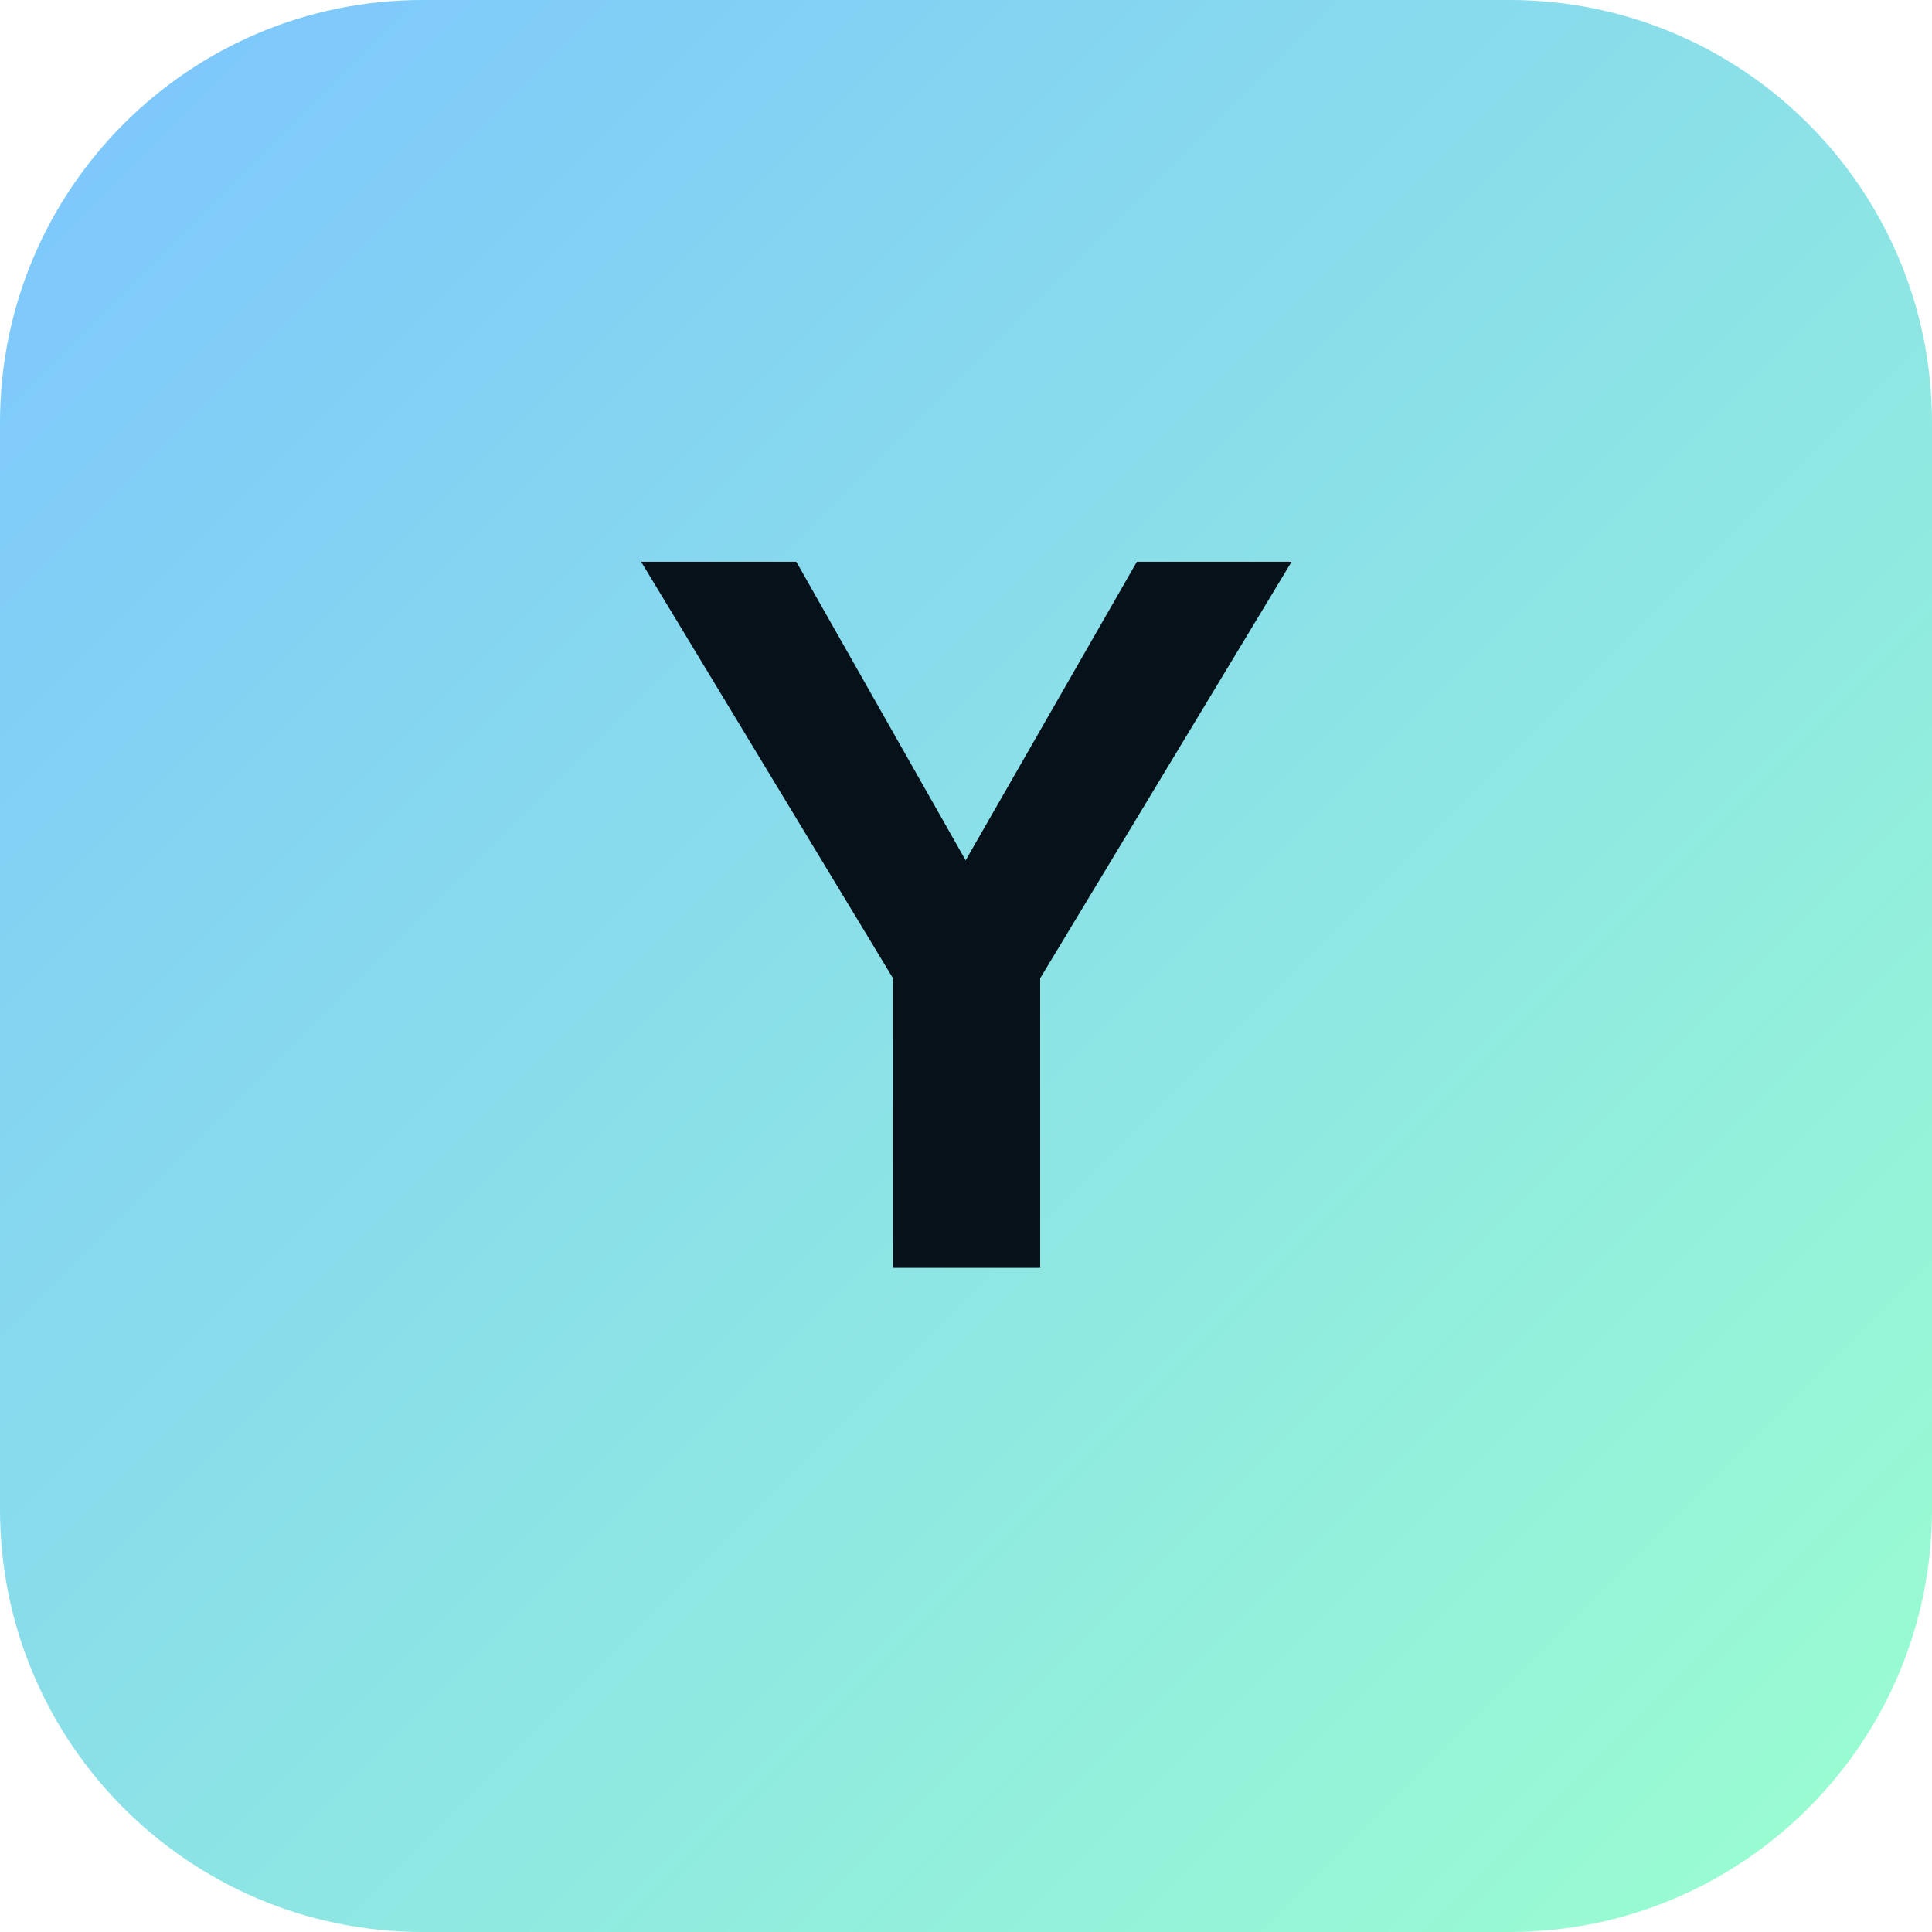
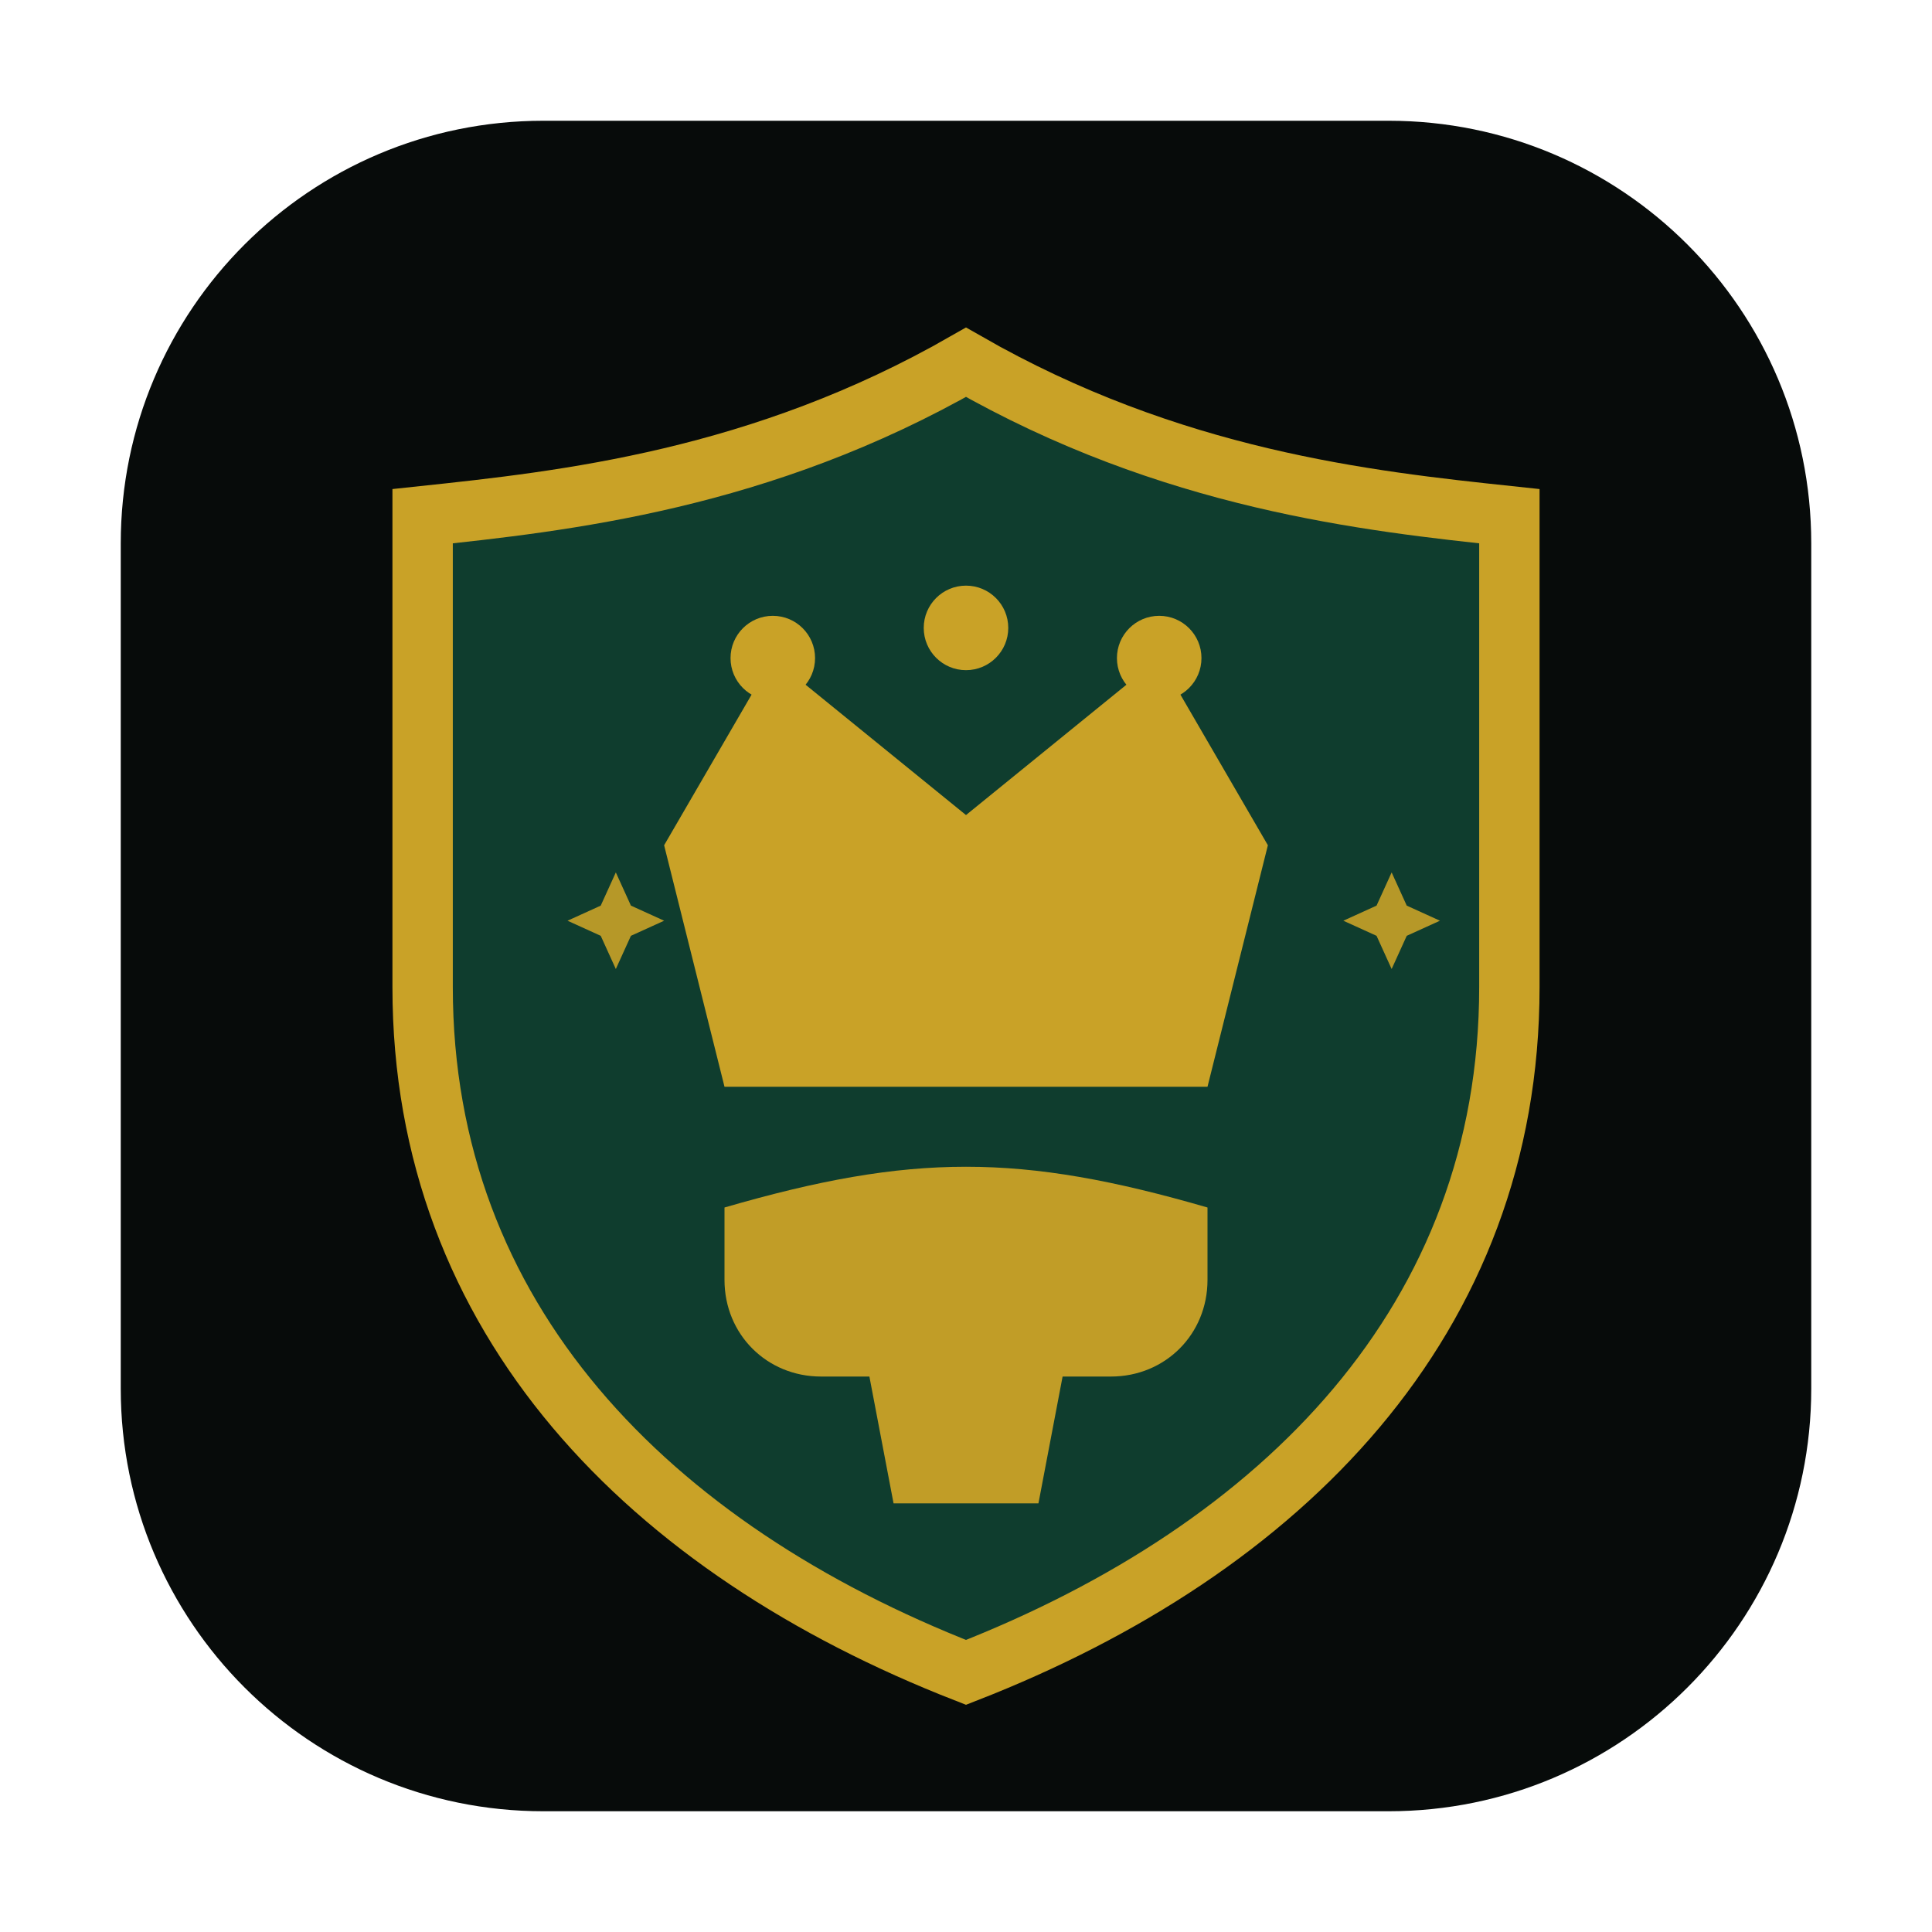
- <svg xmlns="http://www.w3.org/2000/svg" width="64" height="64">
-   <defs>
-     <linearGradient id="g" x1="0" y1="0" x2="1" y2="1">
-       <stop offset="0" stop-color="#7cc4ff" />
-       <stop offset="1" stop-color="#9bffcf" />
-     </linearGradient>
-   </defs>
-   <rect width="64" height="64" rx="14" fill="url(#g)" />
-   <text x="32" y="42" text-anchor="middle" font-size="34" font-family="Arial" font-weight="800" fill="#06111a">Y</text>
+ <svg xmlns="http://www.w3.org/2000/svg" width="64" height="64" viewBox="0 0 64 64" fill="none">
+   <rect x="4" y="4" width="56" height="56" rx="14" fill="#070B0A" />
+   <path d="M32 12c6.8 3.9 13.3 4.6 18 5.1v15.6c0 11-7.5 18.6-18 22.7-10.5-4.1-18-11.7-18-22.7V17.1c4.7-.5 11.2-1.2 18-5.1Z" fill="#0F3D2E" stroke="#C9A227" stroke-width="2" />
+   <path d="M22 28l3.6-6.2L32 27l6.4-5.2L42 28l-2 8H24l-2-8Z" fill="#C9A227" />
+   <circle cx="25.6" cy="21.8" r="1.4" fill="#C9A227" />
+   <circle cx="32" cy="20.8" r="1.4" fill="#C9A227" />
+   <circle cx="38.4" cy="21.8" r="1.4" fill="#C9A227" />
+   <path d="M24 40c6.2-1.8 9.8-1.8 16 0v2.4c0 1.8-1.4 3.2-3.2 3.2h-1.6l-.8 4.2h-4.8l-.8-4.2h-1.6c-1.8 0-3.2-1.4-3.2-3.2V40Z" fill="#C9A227" opacity="0.95" />
+   <path d="M18.8 30.5l1.1.5.5 1.1.5-1.1 1.1-.5-1.1-.5-.5-1.1-.5 1.1-1.1.5Z" fill="#C9A227" opacity="0.9" />
+   <path d="M44.5 30.5l1.1.5.5 1.1.5-1.1 1.1-.5-1.1-.5-.5-1.1-.5 1.1-1.1.5Z" fill="#C9A227" opacity="0.9" />
</svg>
